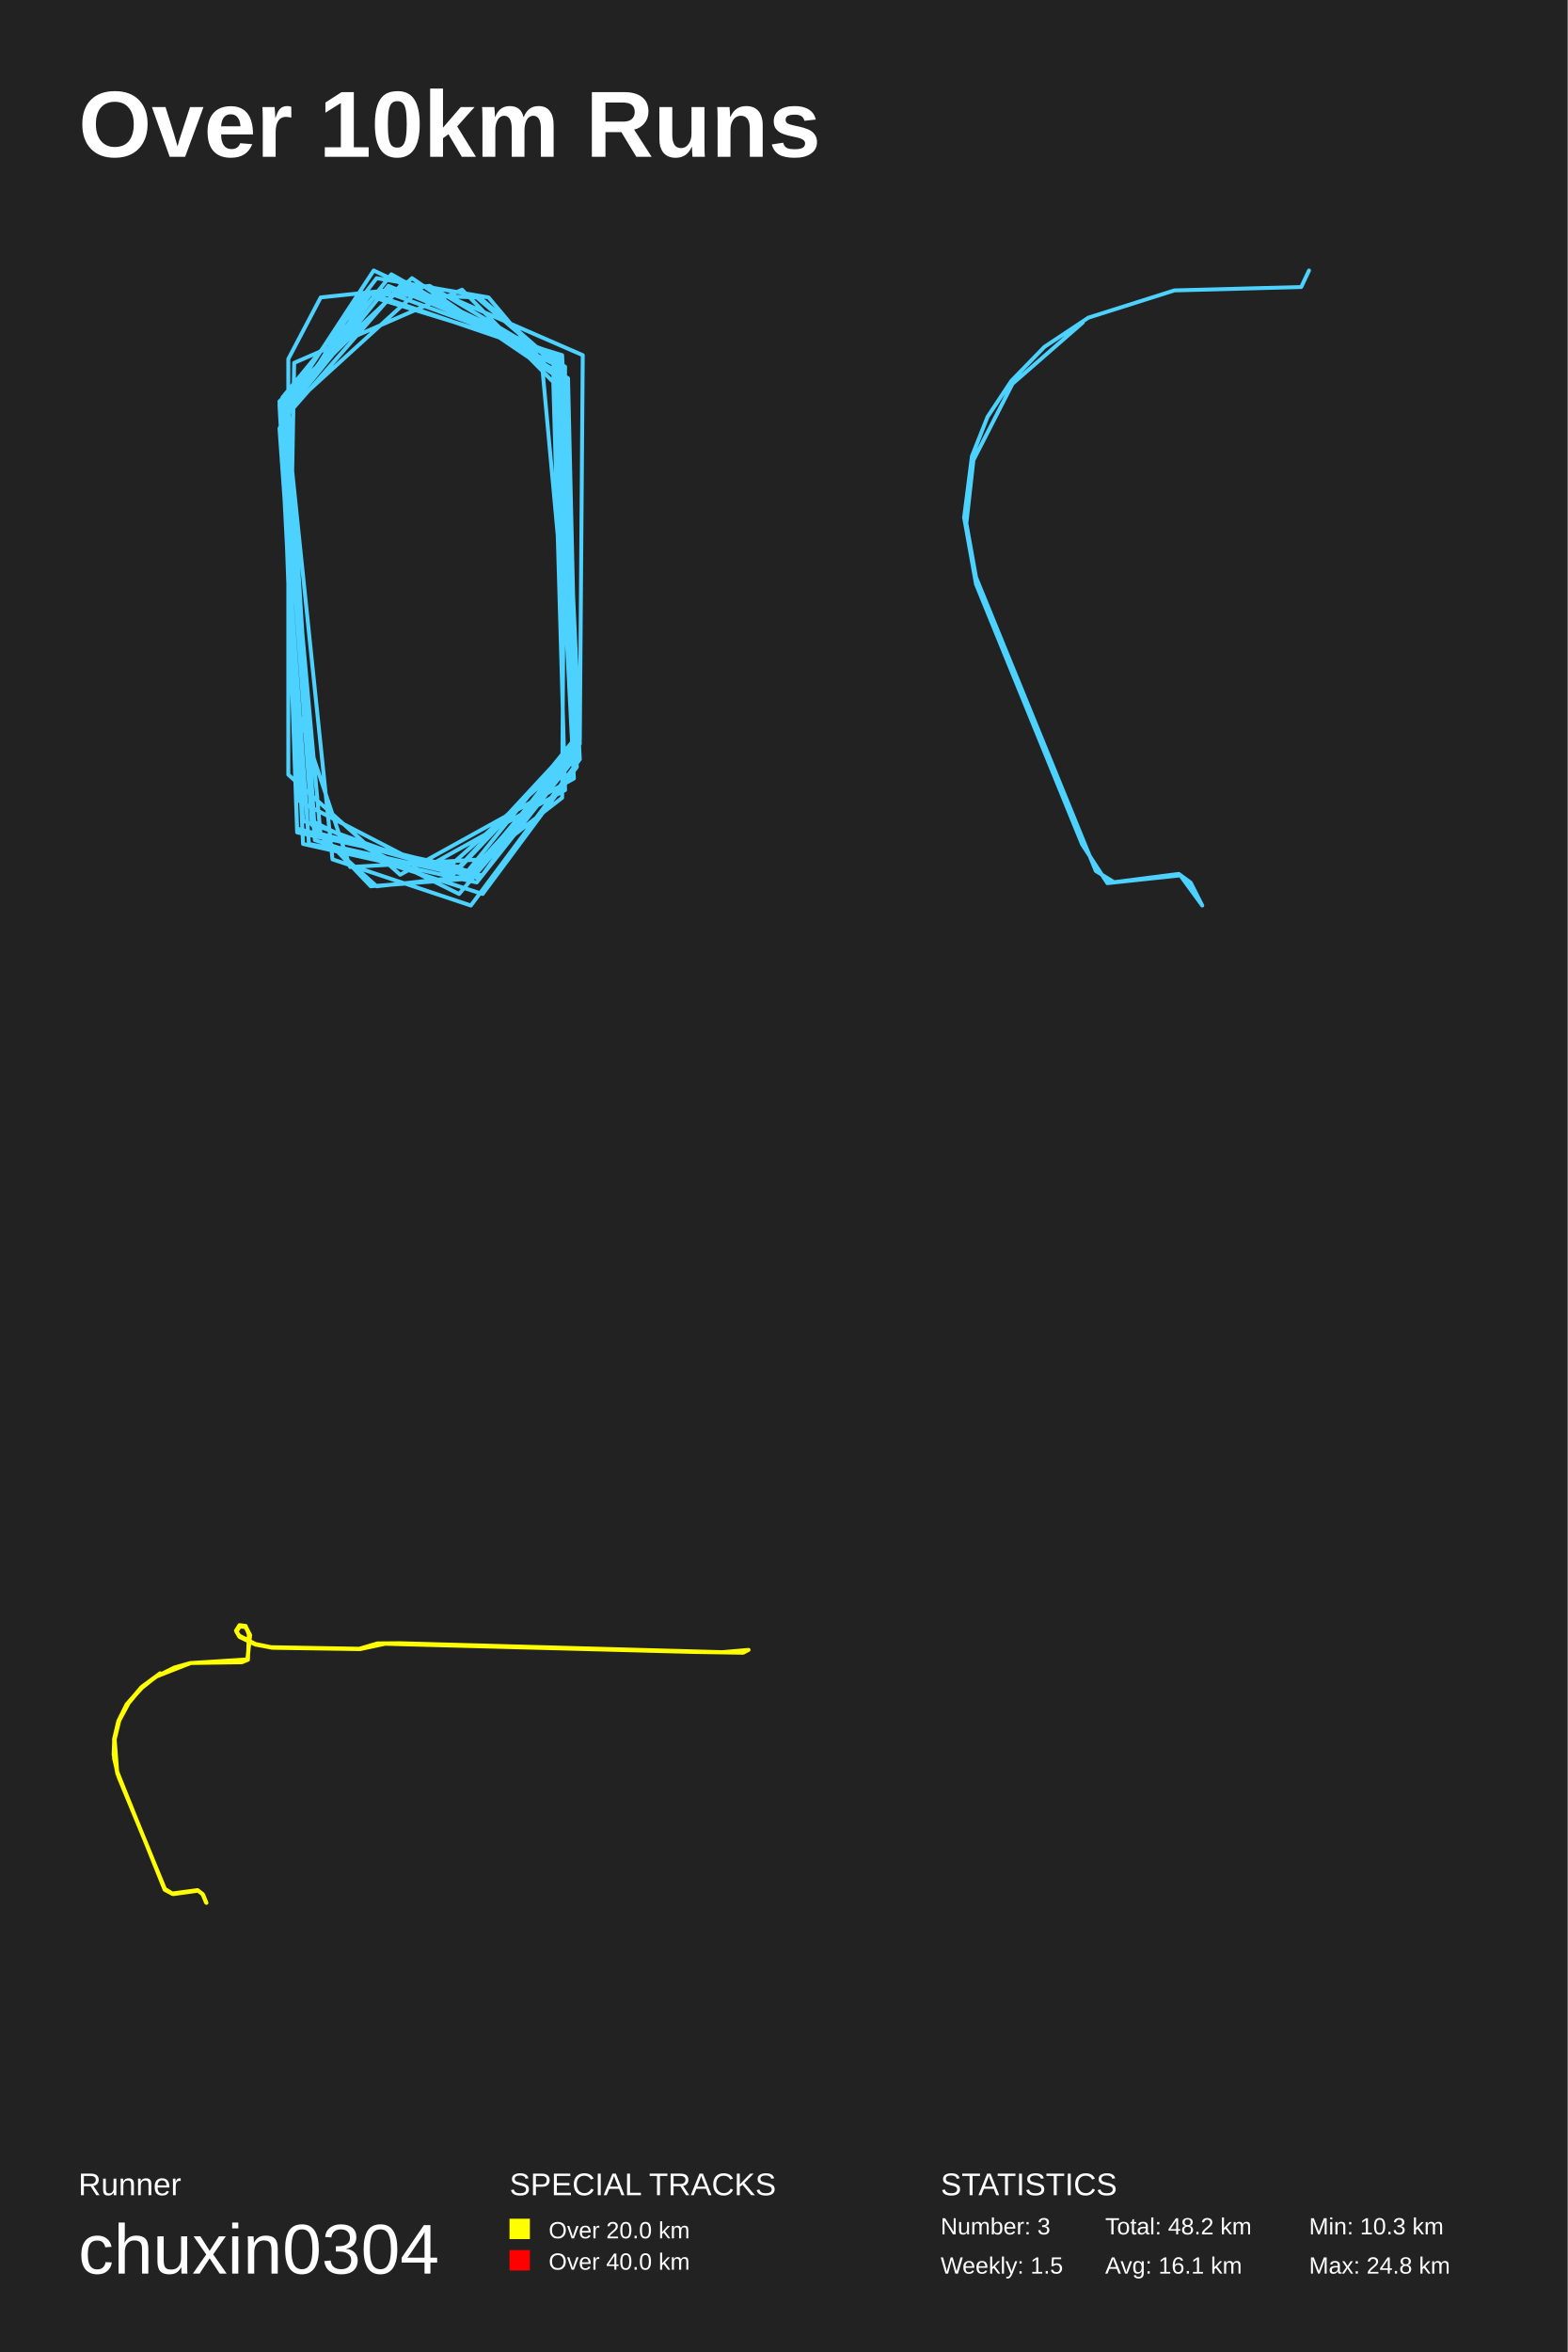
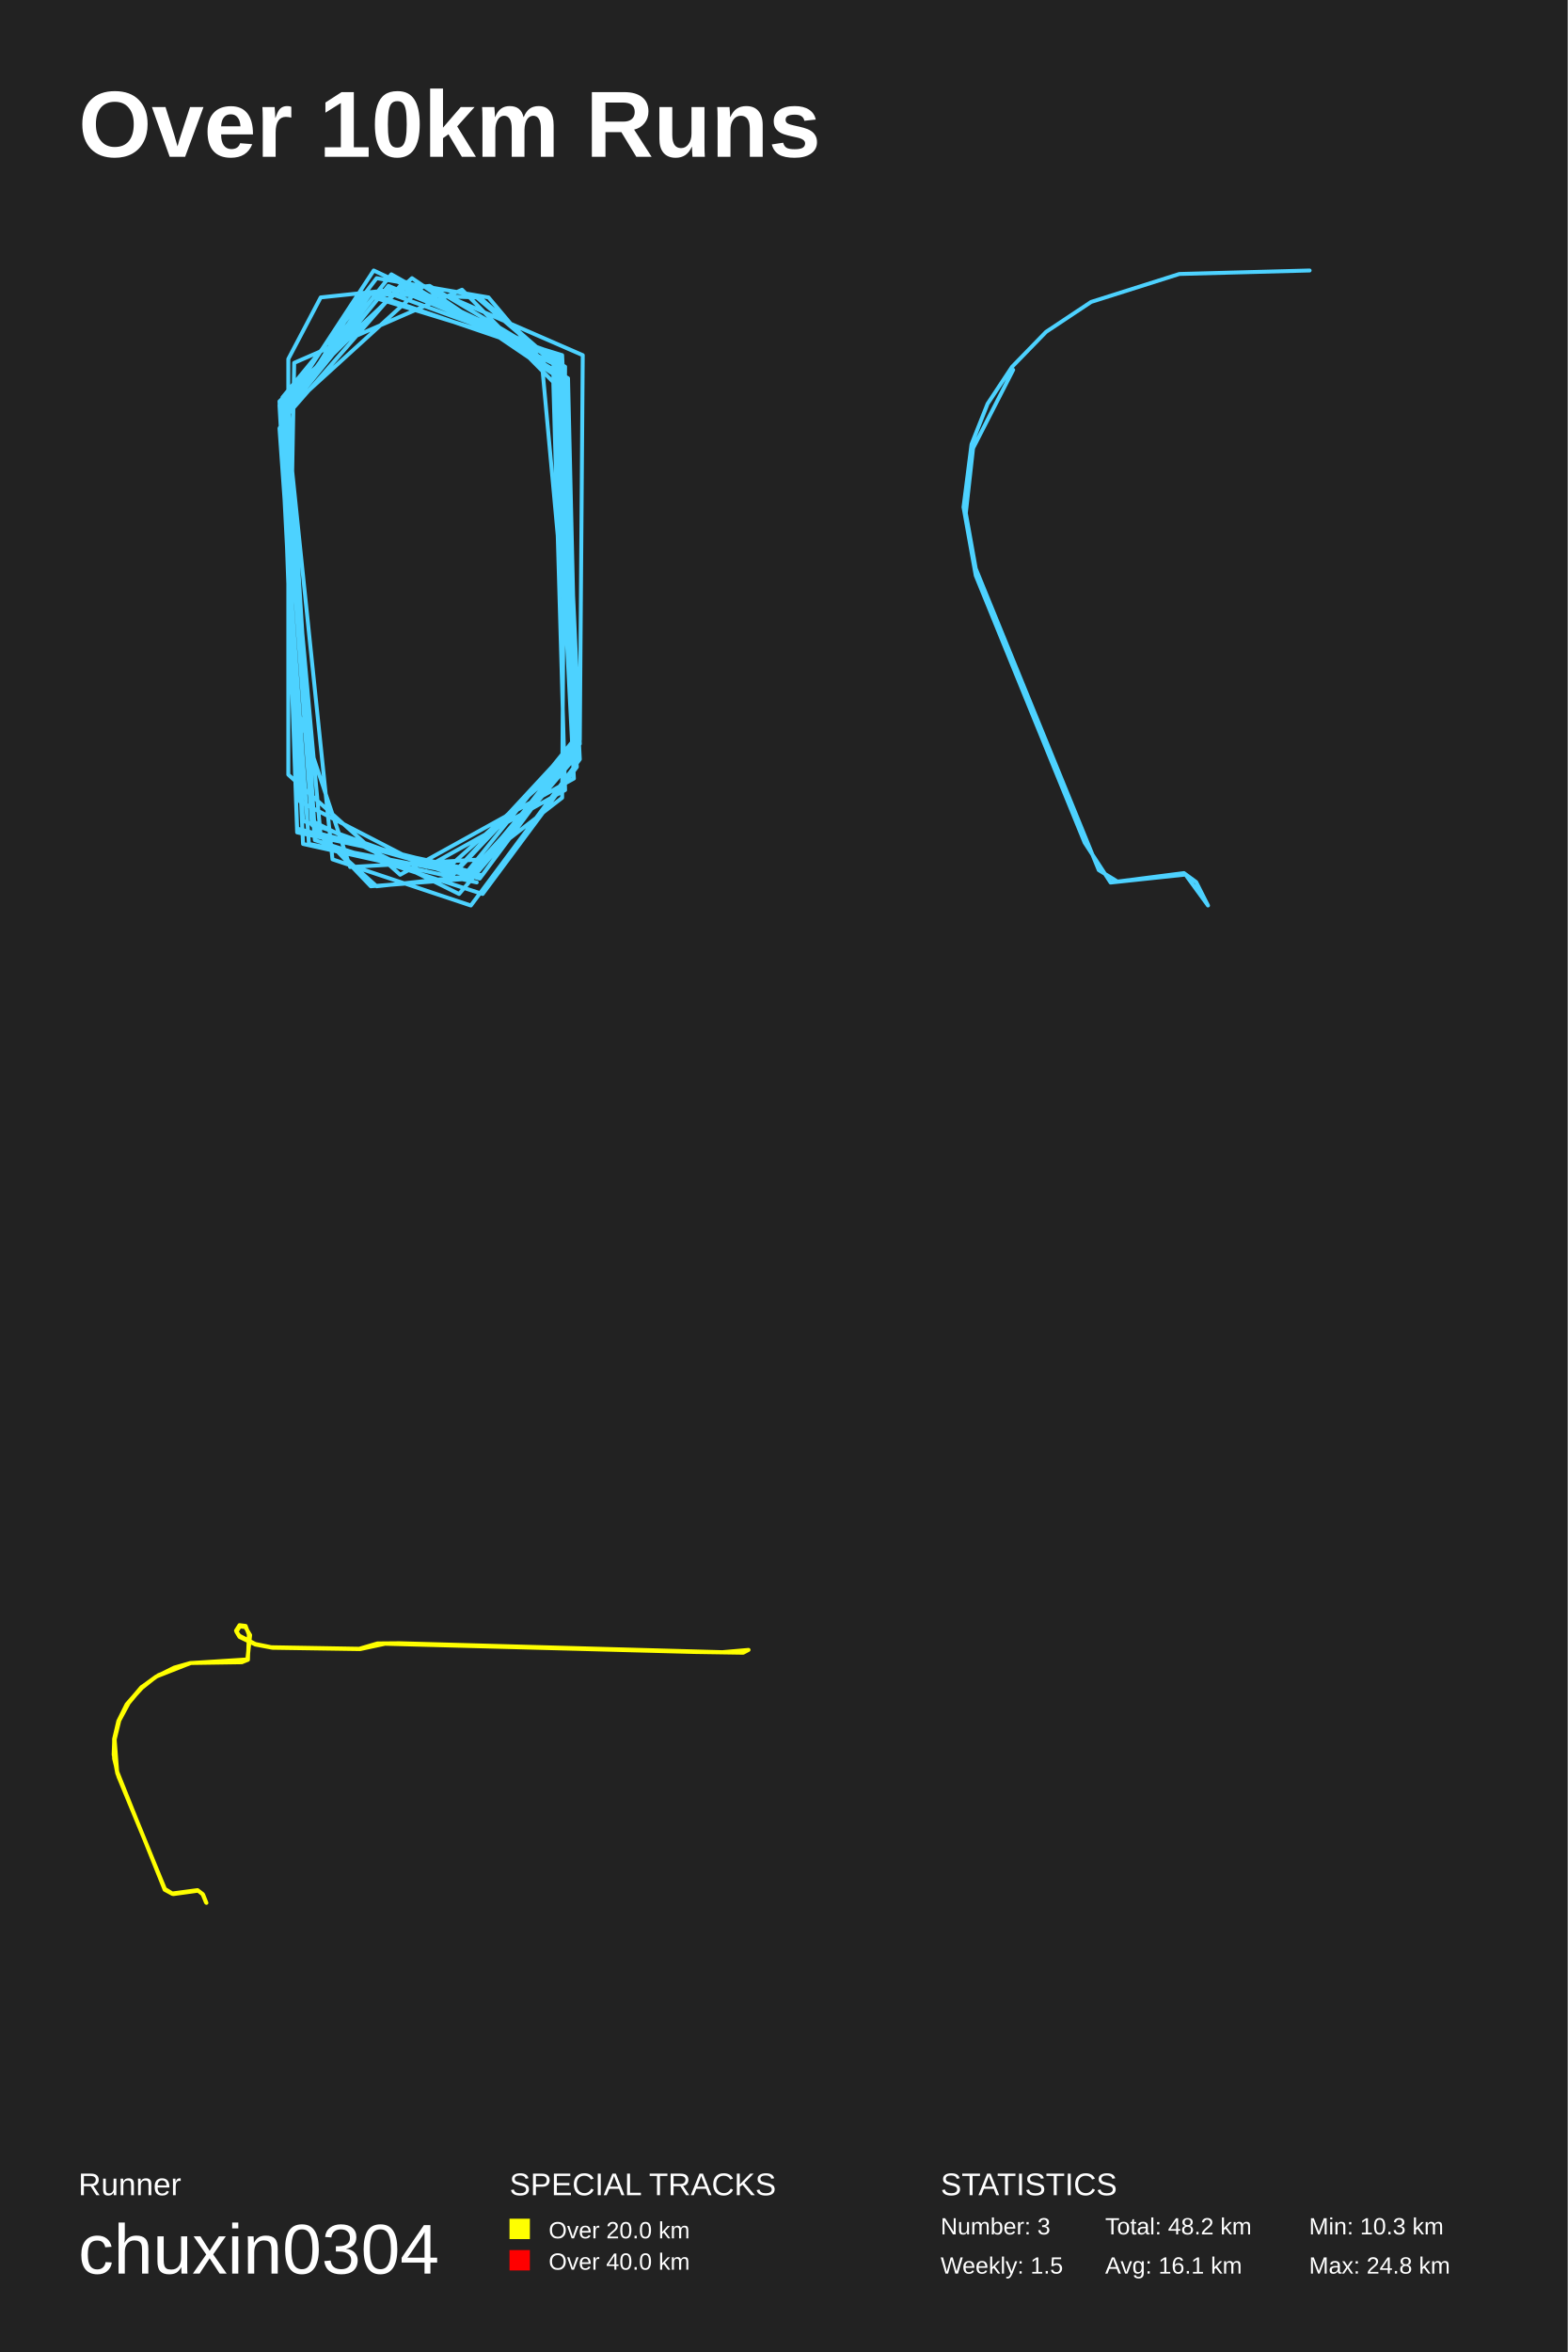
<svg xmlns="http://www.w3.org/2000/svg" baseProfile="full" height="300mm" version="1.1" viewBox="0,0,200,300" width="200mm">
  <defs />
  <rect fill="#222222" height="300" width="200" x="0" y="0" />
  <text fill="#FFFFFF" style="font-size:12px; font-family:Arial; font-weight:bold;" x="10" y="20">Over 10km Runs</text>
  <text fill="#FFFFFF" style="font-size:4px; font-family:Arial" x="10" y="280">Runner</text>
  <text fill="#FFFFFF" style="font-size:9px; font-family:Arial" x="10" y="290">chuxin0304</text>
  <text fill="#FFFFFF" style="font-size:4px; font-family:Arial" x="65" y="280">SPECIAL TRACKS</text>
  <rect fill="yellow" height="2.6" width="2.6" x="65" y="283" />
  <text fill="#FFFFFF" style="font-size:3px; font-family:Arial" x="70" y="285.5">Over 20.0 km</text>
  <rect fill="red" height="2.6" width="2.6" x="65" y="287" />
  <text fill="#FFFFFF" style="font-size:3px; font-family:Arial" x="70" y="289.5">Over 40.0 km</text>
  <text fill="#FFFFFF" style="font-size:4px; font-family:Arial" x="120" y="280">STATISTICS</text>
  <text fill="#FFFFFF" style="font-size:3px; font-family:Arial" x="120" y="285">Number: 3</text>
  <text fill="#FFFFFF" style="font-size:3px; font-family:Arial" x="120" y="290">Weekly: 1.5</text>
  <text fill="#FFFFFF" style="font-size:3px; font-family:Arial" x="141" y="285">Total: 48.2 km</text>
  <text fill="#FFFFFF" style="font-size:3px; font-family:Arial" x="141" y="290">Avg: 16.1 km</text>
  <text fill="#FFFFFF" style="font-size:3px; font-family:Arial" x="167" y="285">Min: 10.3 km</text>
  <text fill="#FFFFFF" style="font-size:3px; font-family:Arial" x="167" y="290">Max: 24.8 km</text>
-   <polyline fill="none" opacity="1" points="43.543,108.136 56.69,111.082 73.218,96.355 72.092,48.737 52.558,35.482 35.655,51.191 38.284,102.246 54.437,110.591 72.092,100.773 70.589,48.737 58.944,36.955 37.533,46.282 36.782,87.027 44.67,110.591 61.574,109.609 71.716,101.755 72.092,46.773 54.812,36.464 40.914,37.936 36.782,45.791 36.782,98.809 51.056,111.573 73.218,99.3 70.589,47.755 62.325,37.936 48.051,35.482 35.655,51.682 38.66,104.7 57.817,111.573 73.594,94.882 69.086,45.791 49.929,34.991 36.03,52.664 37.908,106.173 58.569,110.591 73.594,94.391 71.34,46.773 51.056,36.464 36.03,53.646 37.908,105.682 60.071,111.573 73.594,95.373 71.34,46.773 61.198,37.936 46.173,37.445 35.655,54.627 39.411,107.646 59.695,111.573 73.594,96.355 72.467,48.246 51.807,35.973 36.406,51.191 40.162,106.173 59.695,111.082 73.594,93.9 70.965,45.3 49.553,36.464 36.03,53.155 39.787,105.191 47.299,113.045 60.071,112.064 73.97,94.391 74.345,45.3 54.061,36.464 36.782,52.173 40.162,106.173 61.198,112.064 73.97,94.882 71.716,45.3 47.675,37.936 36.03,52.664 40.914,106.664 48.051,113.045 61.574,111.573 73.97,94.391 71.716,45.791 47.675,34.5 36.406,51.682 42.416,109.609 60.071,115.5 73.97,96.846 71.34,45.3 48.426,36.955 36.782,51.191 39.787,104.7 58.569,114.027 73.594,96.355 71.716,45.791 47.299,37.445 36.03,52.664 40.162,107.155 61.574,114.027 73.594,97.827 70.589,46.282 60.822,37.936 46.924,37.445 36.03,50.7 38.66,107.646 60.822,112.555 73.218,96.846" stroke="#4DD2FF" stroke-dasharray="none" stroke-linecap="round" stroke-linejoin="round" stroke-width="0.5" />
-   <polyline fill="none" opacity="1" points="167.001,34.5 166.004,36.609 149.818,37.043 138.853,40.517 133.252,44.238 129.027,48.58 125.989,53.17 123.996,58.194 122.999,66.009 124.518,74.506 138.046,107.686 141.274,112.647 150.577,111.655 153.378,115.5 151.907,112.585 150.388,111.469 142.128,112.523 139.802,111.097 124.518,73.637 123.284,66.753 124.186,58.69 129.17,48.952 138.141,41.137" stroke="#4DD2FF" stroke-dasharray="none" stroke-linecap="round" stroke-linejoin="round" stroke-width="0.5" />
-   <polyline fill="none" opacity="1" points="20.428,213.431 18.124,215.131 16.154,217.389 15.095,219.526 14.574,221.735 14.5,223.799 14.965,226.203 21.041,240.94 22.119,241.596 25.278,241.159 25.854,241.62 26.281,242.664 25.872,241.596 25.203,241.086 21.914,241.523 21.041,240.964 15.02,226.251 14.574,224.018 14.649,221.662 15.169,219.55 16.544,217 18.384,214.985 20.242,213.65 24.367,212.12 31.558,211.659 31.893,208.526 31.298,207.531 30.592,207.458 30.165,208.138 30.555,208.793 32.581,209.765 34.755,210.177 45.941,210.347 49.119,209.667 88.606,210.712 94.812,210.809 95.5,210.444 92.155,210.736 50.958,209.595 48.152,209.619 45.83,210.299 34.606,210.104 32.581,209.692 30.518,208.623 30.109,207.992 30.555,207.288 31.336,207.385 31.744,208.478 31.633,211.707 30.852,212.023 24.33,212.12 19.889,213.868 17.993,215.252 16.154,217.438 15.15,219.429 14.556,221.808 14.556,224.309 15.113,226.616 21.06,240.989 22.1,241.596 25.241,241.134 25.909,241.644 26.337,242.712 25.835,241.596 25.203,241.11 21.989,241.571 21.004,241.037 14.946,225.96 14.63,221.881 15.225,219.429 16.228,217.462 17.882,215.471 19.889,213.868 22.23,212.703 24.274,212.12 31.577,211.683 31.912,208.55 31.373,207.506" stroke="yellow" stroke-dasharray="none" stroke-linecap="round" stroke-linejoin="round" stroke-width="0.5" />
+   <polyline fill="none" opacity="1" points="56.69,111.082 73.218,96.355 72.092,48.737 52.558,35.482 35.655,51.191 38.284,102.246 54.437,110.591 72.092,100.773 70.589,48.737 58.944,36.955 37.533,46.282 36.782,87.027 44.67,110.591 61.574,109.609 71.716,101.755 72.092,46.773 54.812,36.464 40.914,37.936 36.782,45.791 36.782,98.809 51.056,111.573 73.218,99.3 70.589,47.755 62.325,37.936 48.051,35.482 35.655,51.682 38.66,104.7 57.817,111.573 73.594,94.882 69.086,45.791 49.929,34.991 36.03,52.664 37.908,106.173 58.569,110.591 73.594,94.391 71.34,46.773 51.056,36.464 36.03,53.646 37.908,105.682 60.071,111.573 73.594,95.373 71.34,46.773 61.198,37.936 46.173,37.445 35.655,54.627 39.411,107.646 59.695,111.573 73.594,96.355 72.467,48.246 51.807,35.973 36.406,51.191 40.162,106.173 59.695,111.082 73.594,93.9 70.965,45.3 49.553,36.464 36.03,53.155 39.787,105.191 47.299,113.045 60.071,112.064 73.97,94.391 74.345,45.3 54.061,36.464 36.782,52.173 40.162,106.173 61.198,112.064 73.97,94.882 71.716,45.3 47.675,37.936 36.03,52.664 40.914,106.664 48.051,113.045 61.574,111.573 73.97,94.391 71.716,45.791 47.675,34.5 36.406,51.682 42.416,109.609 60.071,115.5 73.97,96.846 71.34,45.3 48.426,36.955 36.782,51.191 39.787,104.7 58.569,114.027 73.594,96.355 71.716,45.791 47.299,37.445 36.03,52.664 40.162,107.155 61.574,114.027 73.594,97.827 70.589,46.282 60.822,37.936 46.924,37.445 36.03,50.7 38.66,107.646 60.822,112.555" stroke="#4DD2FF" stroke-dasharray="none" stroke-linecap="round" stroke-linejoin="round" stroke-width="0.5" />
+   <polyline fill="none" opacity="1" points="167.078,34.5 150.458,34.946 139.2,38.512 133.45,42.333 129.112,46.791 125.993,51.504 123.946,56.662 122.922,64.686 124.482,73.41 138.372,107.477 141.686,112.571 151.238,111.552 154.114,115.5 152.603,112.507 151.043,111.361 142.563,112.444 140.175,110.979 124.482,72.518 123.215,65.45 124.141,57.171 129.258,47.173" stroke="#4DD2FF" stroke-dasharray="none" stroke-linecap="round" stroke-linejoin="round" stroke-width="0.5" />
+   <polyline fill="none" opacity="1" points="18.124,215.131 16.154,217.389 15.095,219.526 14.574,221.735 14.5,223.799 14.965,226.203 21.041,240.94 22.119,241.596 25.278,241.159 25.854,241.62 26.281,242.664 25.872,241.596 25.203,241.086 21.914,241.523 21.041,240.964 15.02,226.251 14.574,224.018 14.649,221.662 15.169,219.55 16.544,217 18.384,214.985 20.242,213.65 24.367,212.12 31.558,211.659 31.893,208.526 31.298,207.531 30.592,207.458 30.165,208.138 30.555,208.793 32.581,209.765 34.755,210.177 45.941,210.347 49.119,209.667 88.606,210.712 94.812,210.809 95.5,210.444 92.155,210.736 50.958,209.595 48.152,209.619 45.83,210.299 34.606,210.104 32.581,209.692 30.518,208.623 30.109,207.992 30.555,207.288 31.336,207.385 31.744,208.478 31.633,211.707 30.852,212.023 24.33,212.12 19.889,213.868 17.993,215.252 16.154,217.438 15.15,219.429 14.556,221.808 14.556,224.309 15.113,226.616 21.06,240.989 22.1,241.596 25.241,241.134 25.909,241.644 26.337,242.712 25.835,241.596 25.203,241.11 21.989,241.571 21.004,241.037 14.946,225.96 14.63,221.881 15.225,219.429 16.228,217.462 17.882,215.471 19.889,213.868 22.23,212.703 24.274,212.12 31.577,211.683 31.912,208.55" stroke="yellow" stroke-dasharray="none" stroke-linecap="round" stroke-linejoin="round" stroke-width="0.5" />
</svg>
